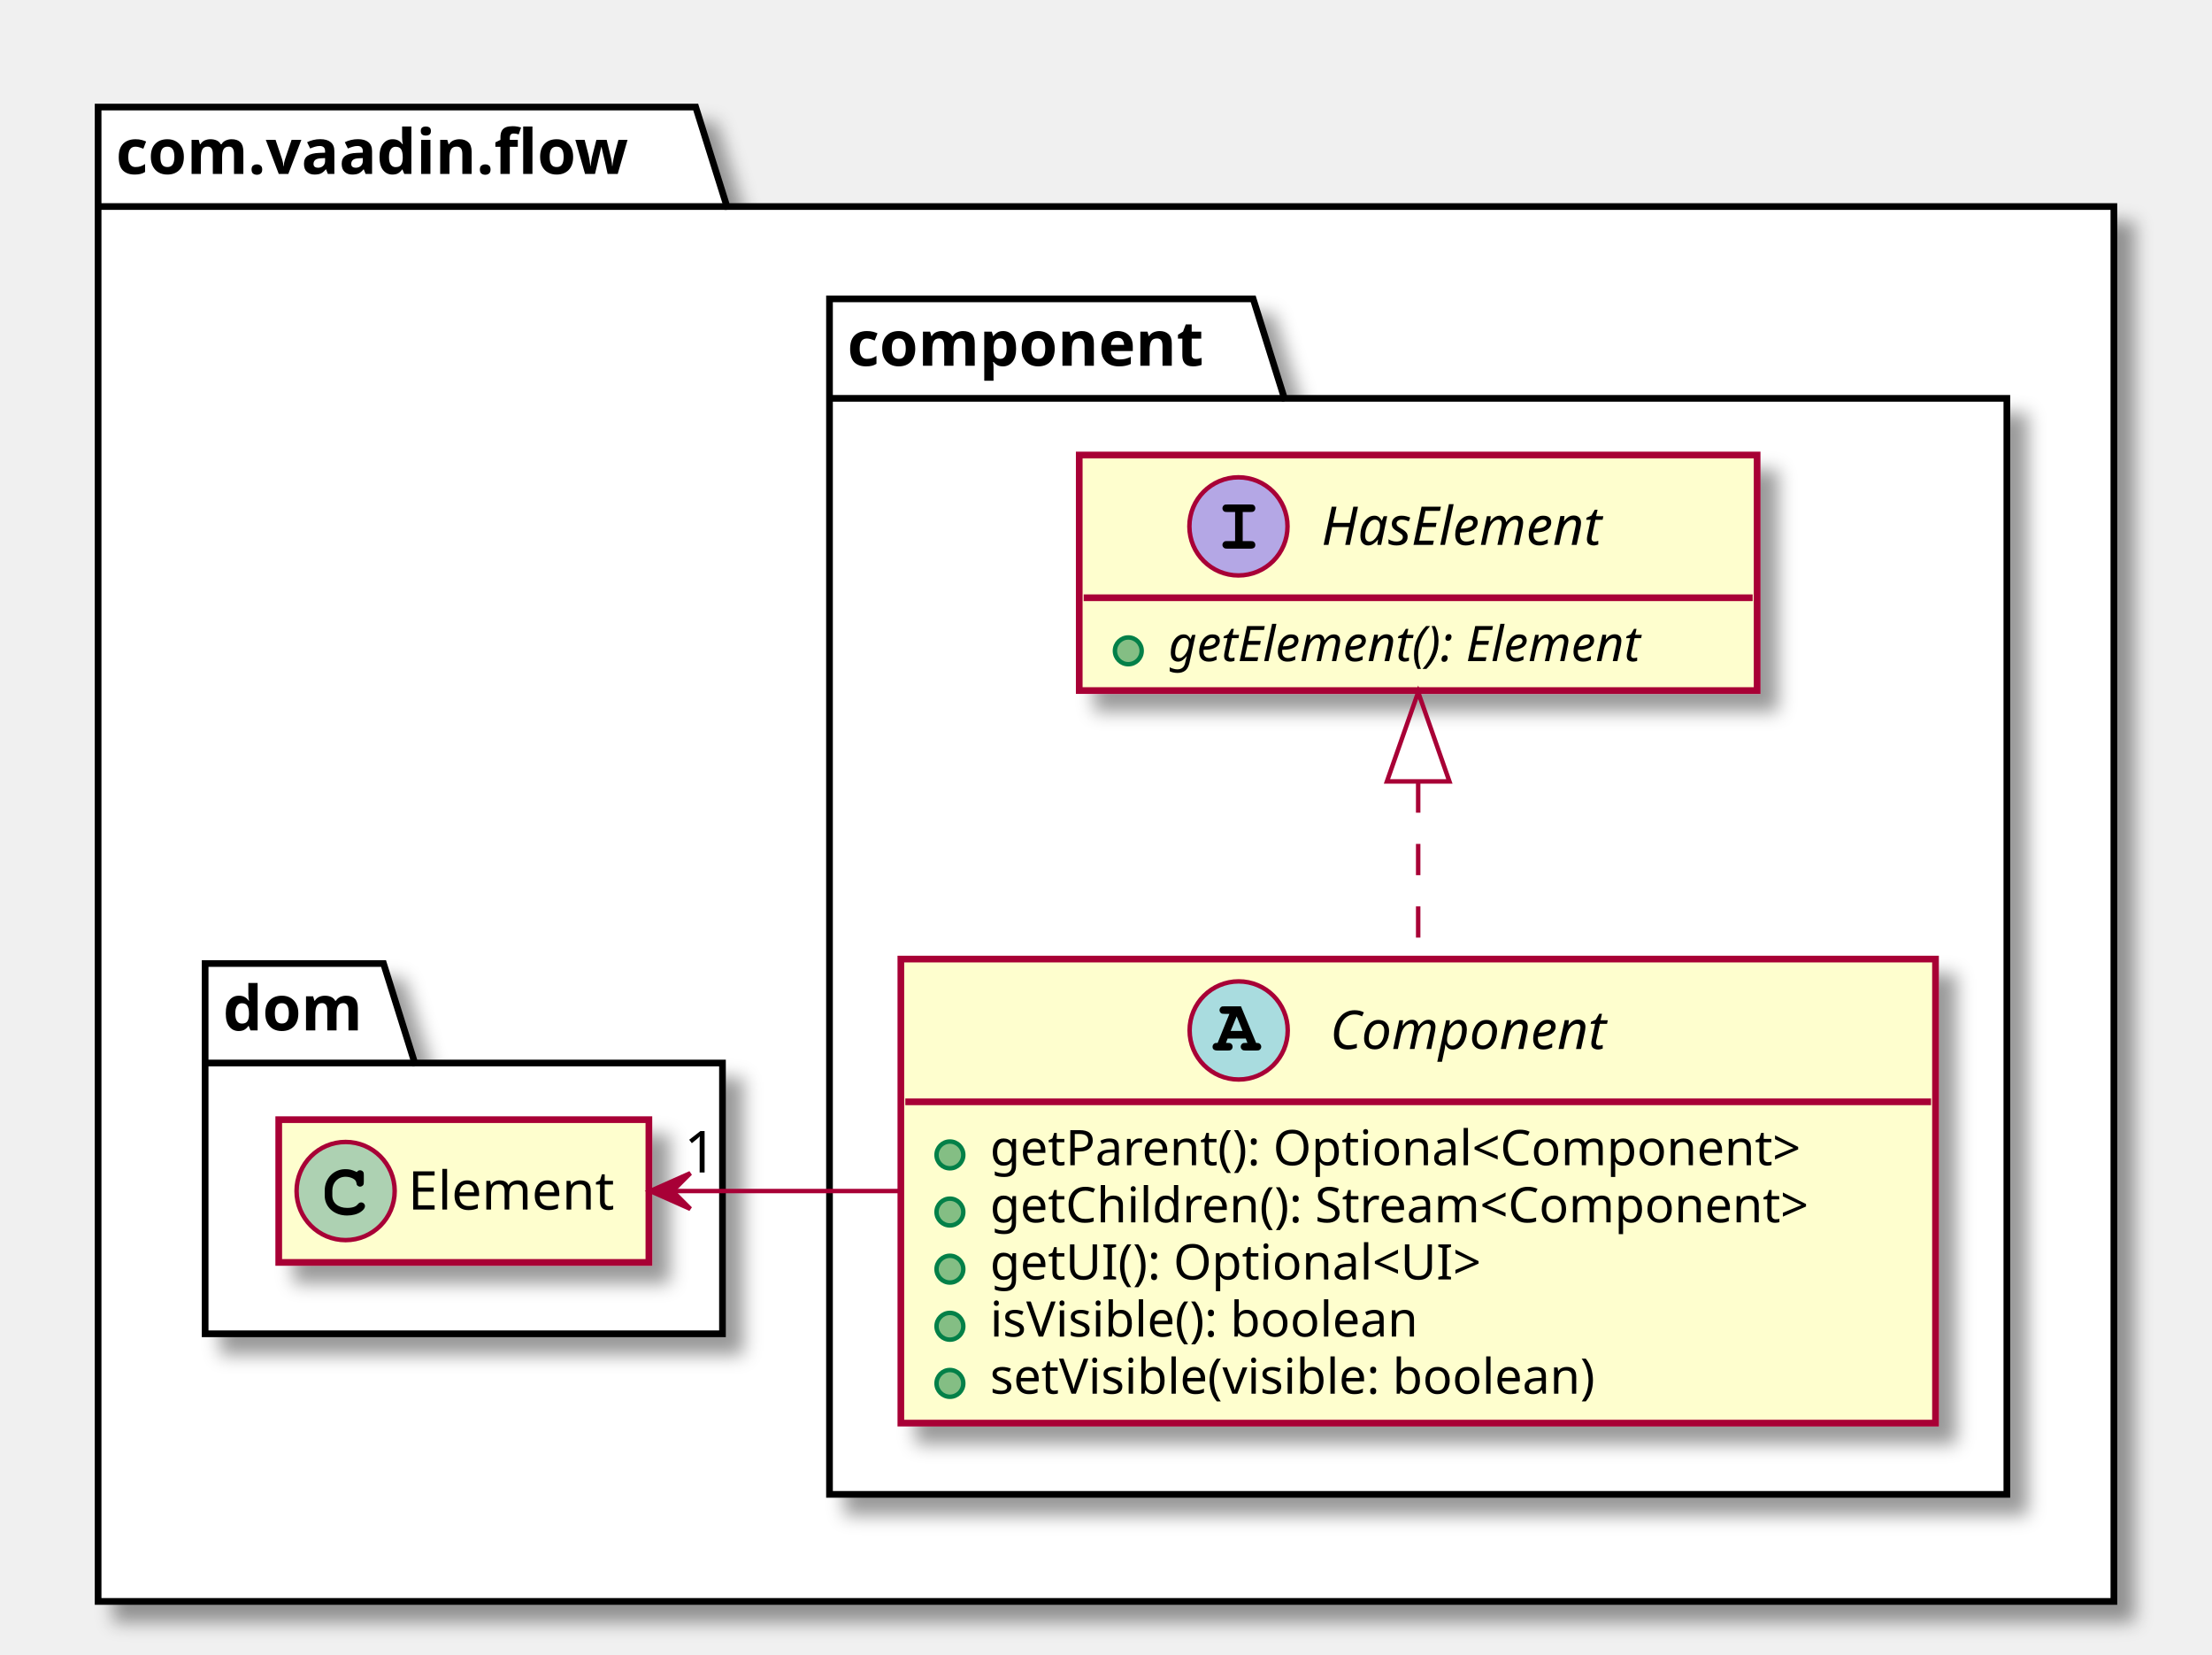
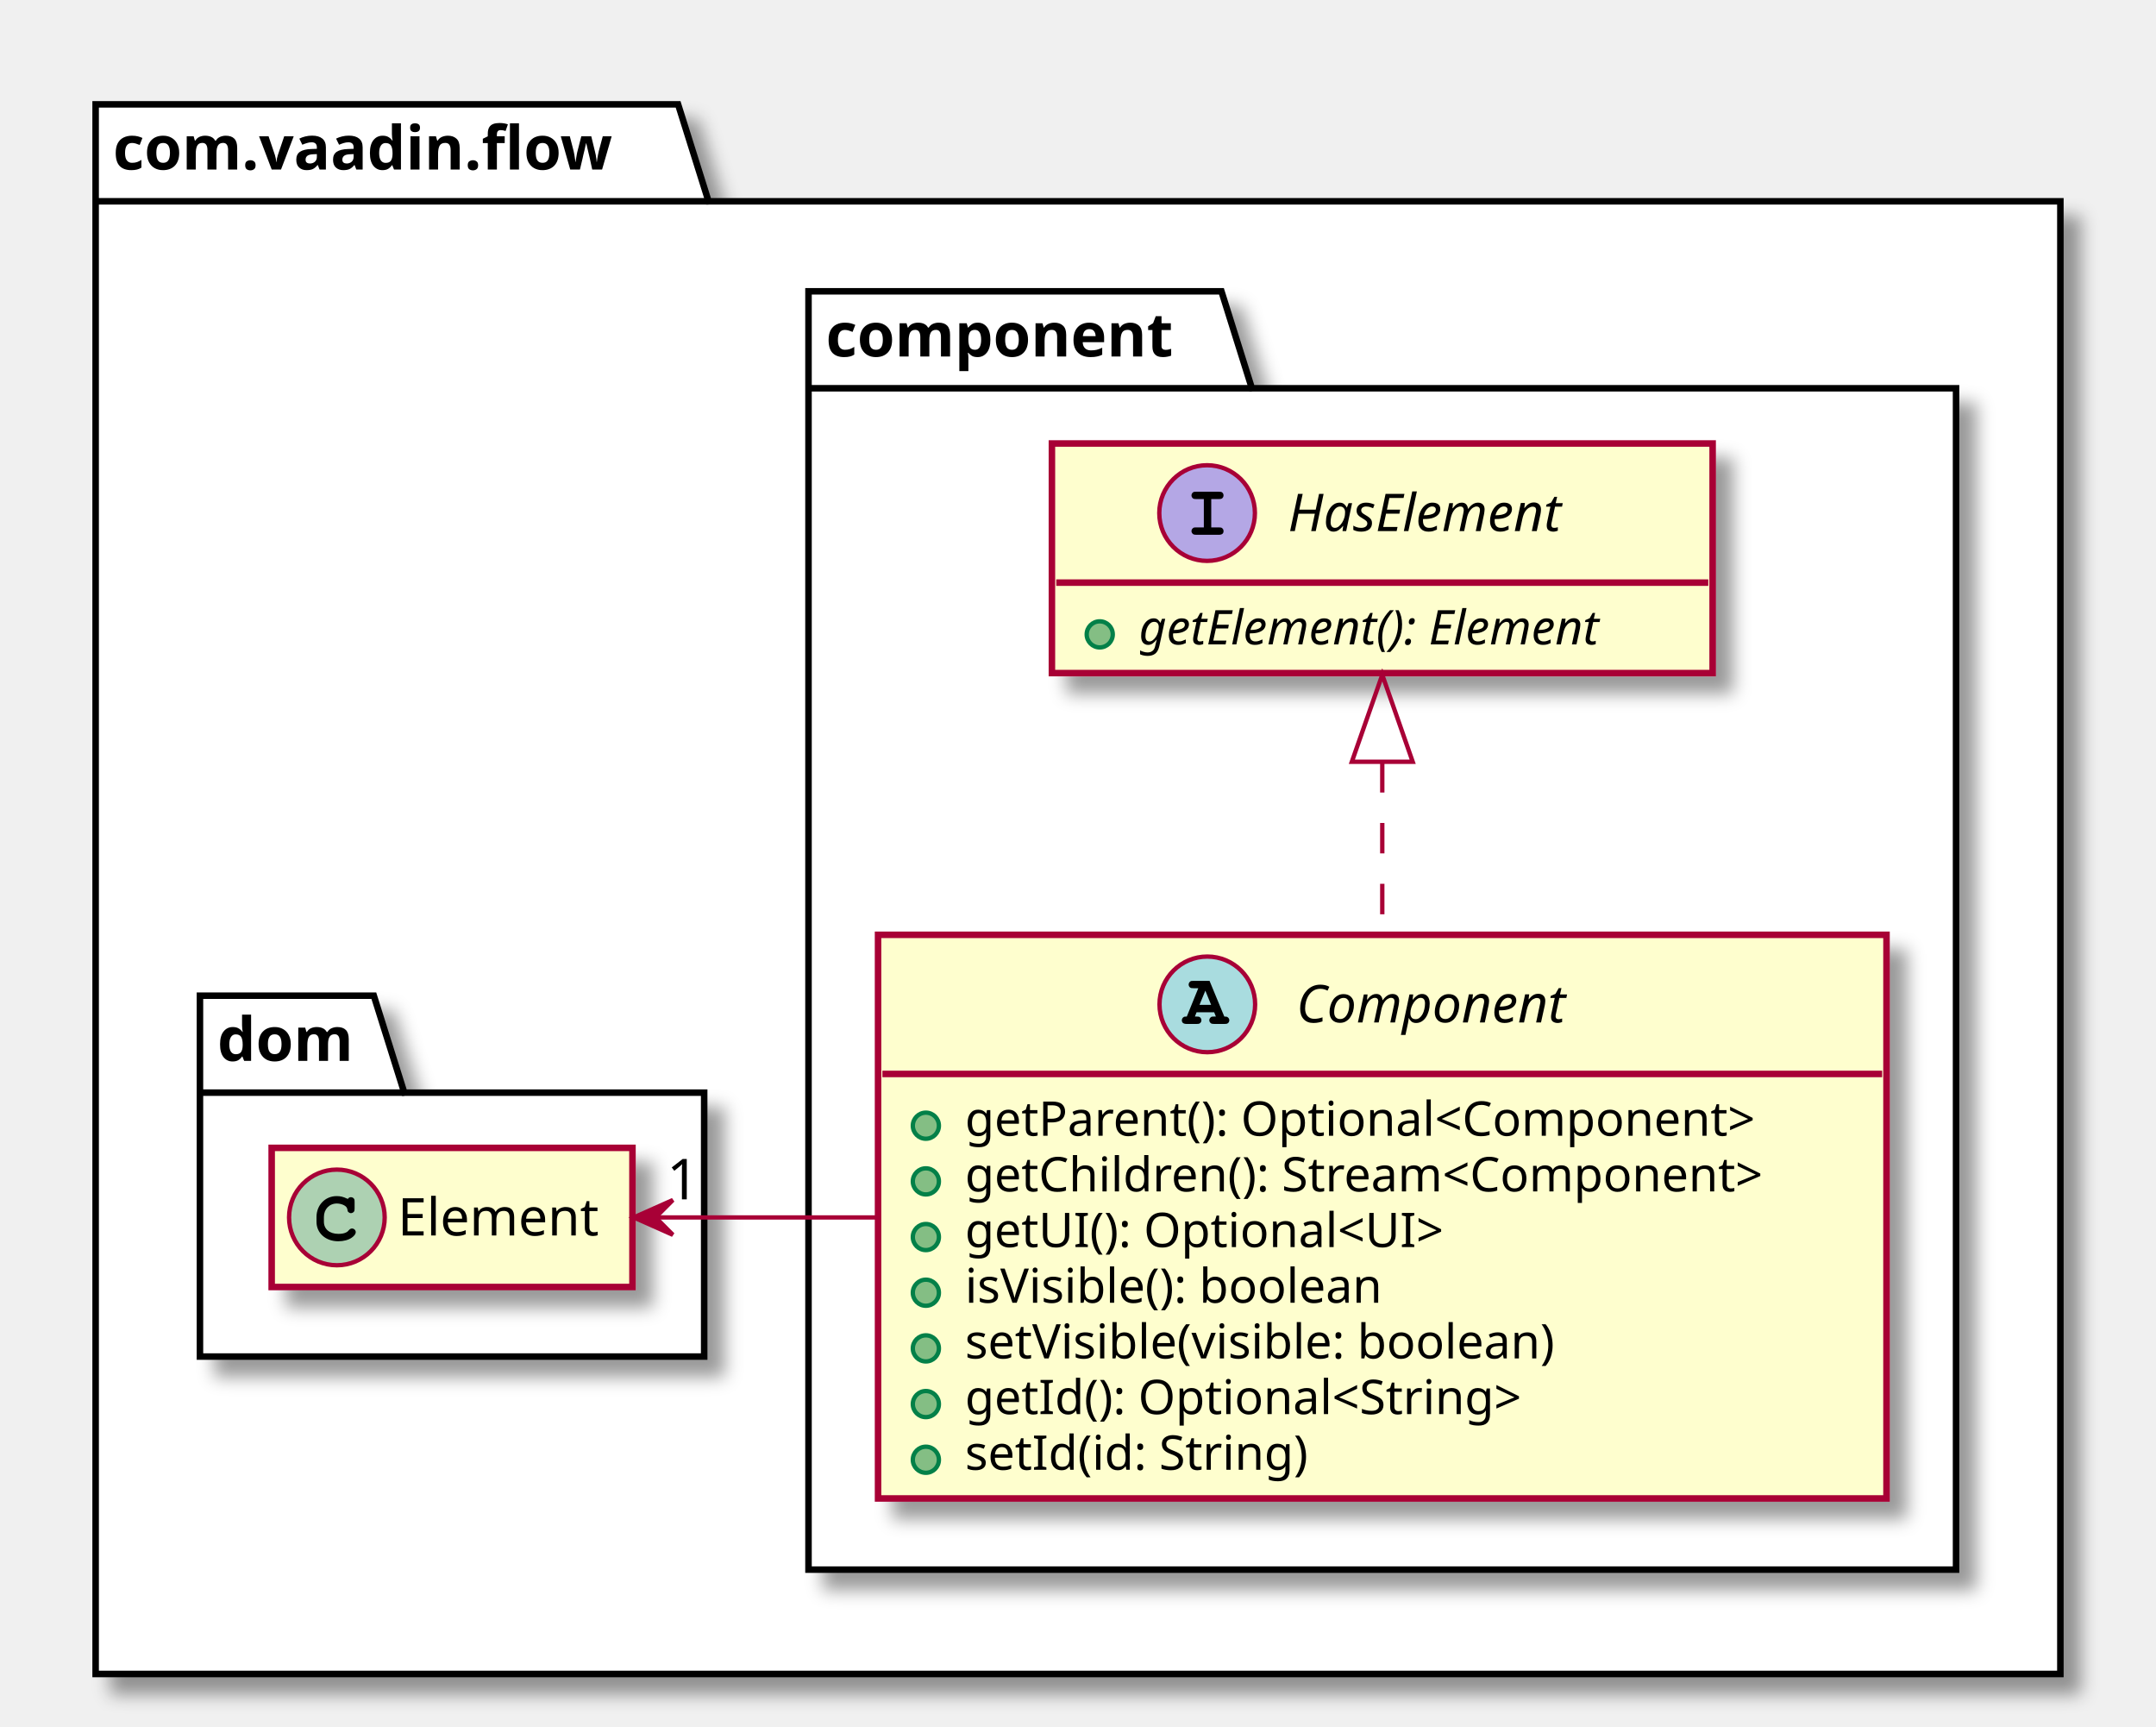
- <svg xmlns="http://www.w3.org/2000/svg" contentScriptType="application/ecmascript" contentStyleType="text/css" height="371px" preserveAspectRatio="xMidYMid" style="width:496px;height:371px;" version="1.1" viewBox="0 0 496 371" width="496px" zoomAndPan="magnify">
+ <svg xmlns="http://www.w3.org/2000/svg" contentScriptType="application/ecmascript" contentStyleType="text/css" height="397px" preserveAspectRatio="none" style="width:496px;height:397px;" version="1.1" viewBox="0 0 496 397" width="496px" zoomAndPan="magnify">
  <defs>
-     <filter height="300%" id="fen4b6z136lnb" width="300%" x="-1" y="-1">
+     <filter height="300%" id="f1t4qc9h3mn2zm" width="300%" x="-1" y="-1">
      <feGaussianBlur result="blurOut" stdDeviation="2.0" />
      <feColorMatrix in="blurOut" result="blurOut2" type="matrix" values="0 0 0 0 0 0 0 0 0 0 0 0 0 0 0 0 0 0 .4 0" />
      <feOffset dx="4.0" dy="4.0" in="blurOut2" result="blurOut3" />
      <feBlend in="SourceGraphic" in2="blurOut3" mode="normal" />
    </filter>
  </defs>
  <g>
-     <polygon fill="#FFFFFF" filter="url(#fen4b6z136lnb)" points="22,24,156,24,163,46.297,474,46.297,474,359,22,359,22,24" style="stroke: #000000; stroke-width: 1.5;" />
+     <polygon fill="#FFFFFF" filter="url(#f1t4qc9h3mn2zm)" points="22,24,156,24,163,46.297,474,46.297,474,385,22,385,22,24" style="stroke: #000000; stroke-width: 1.5;" />
    <line style="stroke: #000000; stroke-width: 1.5;" x1="22" x2="163" y1="46.297" y2="46.297" />
    <text fill="#000000" font-family="sans-serif" font-size="14" font-weight="bold" lengthAdjust="spacingAndGlyphs" textLength="128" x="26" y="38.995">com.vaadin.flow</text>
-     <polygon fill="#FFFFFF" filter="url(#fen4b6z136lnb)" points="186,67,281,67,288,89.297,450,89.297,450,335,186,335,186,67" style="stroke: #000000; stroke-width: 1.5;" />
+     <polygon fill="#FFFFFF" filter="url(#f1t4qc9h3mn2zm)" points="186,67,281,67,288,89.297,450,89.297,450,361,186,361,186,67" style="stroke: #000000; stroke-width: 1.5;" />
    <line style="stroke: #000000; stroke-width: 1.5;" x1="186" x2="288" y1="89.297" y2="89.297" />
    <text fill="#000000" font-family="sans-serif" font-size="14" font-weight="bold" lengthAdjust="spacingAndGlyphs" textLength="89" x="190" y="81.995">component</text>
-     <polygon fill="#FFFFFF" filter="url(#fen4b6z136lnb)" points="46,216,86,216,93,238.297,162,238.297,162,299,46,299,46,216" style="stroke: #000000; stroke-width: 1.5;" />
-     <line style="stroke: #000000; stroke-width: 1.5;" x1="46" x2="93" y1="238.297" y2="238.297" />
-     <text fill="#000000" font-family="sans-serif" font-size="14" font-weight="bold" lengthAdjust="spacingAndGlyphs" textLength="34" x="50" y="230.995">dom</text>
-     <rect fill="#FEFECE" filter="url(#fen4b6z136lnb)" height="52.805" id="HasElement" style="stroke: #A80036; stroke-width: 1.5;" width="152" x="242" y="102" />
+     <polygon fill="#FFFFFF" filter="url(#f1t4qc9h3mn2zm)" points="46,229,86,229,93,251.297,162,251.297,162,312,46,312,46,229" style="stroke: #000000; stroke-width: 1.5;" />
+     <line style="stroke: #000000; stroke-width: 1.5;" x1="46" x2="93" y1="251.297" y2="251.297" />
+     <text fill="#000000" font-family="sans-serif" font-size="14" font-weight="bold" lengthAdjust="spacingAndGlyphs" textLength="34" x="50" y="243.995">dom</text>
+     <rect fill="#FEFECE" filter="url(#f1t4qc9h3mn2zm)" height="52.805" id="HasElement" style="stroke: #A80036; stroke-width: 1.5;" width="152" x="242" y="102" />
    <ellipse cx="277.7" cy="118" fill="#B4A7E5" rx="11" ry="11" style="stroke: #A80036; stroke-width: 1.0;" />
    <path d="M278.653,114.781 L278.653,121.297 L280.372,121.297 C280.825,121.297 280.966,121.328 281.137,121.453 C281.372,121.625 281.481,121.875 281.481,122.156 C281.481,122.719 281.122,123 280.372,123 L275.231,123 C274.825,123 274.622,122.953 274.466,122.828 C274.247,122.672 274.106,122.406 274.106,122.156 C274.106,121.859 274.262,121.578 274.512,121.422 C274.669,121.312 274.794,121.297 275.231,121.297 L276.95,121.297 L276.95,114.781 L275.231,114.781 C274.809,114.781 274.622,114.75 274.466,114.641 C274.247,114.469 274.106,114.219 274.106,113.938 C274.106,113.656 274.262,113.359 274.512,113.203 C274.669,113.109 274.794,113.094 275.231,113.094 L280.372,113.094 C280.825,113.094 280.966,113.125 281.137,113.234 C281.372,113.406 281.481,113.672 281.481,113.938 C281.481,114.234 281.341,114.516 281.075,114.672 C280.95,114.75 280.762,114.781 280.372,114.781 Z " />
    <text fill="#000000" font-family="sans-serif" font-size="12" font-style="italic" lengthAdjust="spacingAndGlyphs" textLength="74" x="296.3" y="122.154">HasElement</text>
    <line style="stroke: #A80036; stroke-width: 1.5;" x1="243" x2="393" y1="134" y2="134" />
    <ellipse cx="253" cy="145.902" fill="#84BE84" rx="3" ry="3" style="stroke: #038048; stroke-width: 1.0;" />
    <text fill="#000000" font-family="sans-serif" font-size="11" font-style="italic" lengthAdjust="spacingAndGlyphs" textLength="126" x="262" y="148.21">getElement(): Element</text>
-     <rect fill="#FEFECE" filter="url(#fen4b6z136lnb)" height="104.023" id="Component" style="stroke: #A80036; stroke-width: 1.5;" width="232" x="202" y="215" />
+     <rect fill="#FEFECE" filter="url(#f1t4qc9h3mn2zm)" height="129.633" id="Component" style="stroke: #A80036; stroke-width: 1.5;" width="232" x="202" y="215" />
    <ellipse cx="277.75" cy="231" fill="#A9DCDF" rx="11" ry="11" style="stroke: #A80036; stroke-width: 1.0;" />
    <path d="M279.328,232.812 L275.281,232.812 L274.891,233.797 L275.281,233.797 C275.734,233.797 275.875,233.828 276.047,233.953 C276.266,234.125 276.391,234.375 276.391,234.656 C276.391,234.938 276.25,235.234 275.984,235.375 C275.859,235.469 275.641,235.5 275.281,235.5 L273.016,235.5 C272.266,235.5 271.891,235.219 271.891,234.656 C271.891,234.359 272.047,234.078 272.297,233.922 C272.453,233.812 272.609,233.797 273.031,233.797 L275.672,227.281 L274.594,227.281 C274.156,227.281 273.984,227.25 273.812,227.141 C273.594,226.969 273.453,226.719 273.453,226.438 C273.453,226.156 273.609,225.875 273.859,225.703 C274.016,225.609 274.141,225.594 274.594,225.594 L278.266,225.594 L281.656,233.797 C282.125,233.797 282.281,233.828 282.453,233.969 C282.672,234.125 282.812,234.375 282.812,234.656 C282.812,234.938 282.656,235.234 282.406,235.375 C282.266,235.469 282.047,235.5 281.688,235.5 L279.328,235.5 C278.906,235.5 278.703,235.453 278.562,235.328 C278.344,235.172 278.203,234.922 278.203,234.656 C278.203,234.359 278.359,234.078 278.609,233.922 C278.766,233.812 278.875,233.797 279.328,233.797 L279.719,233.797 Z M278.625,231.109 L277.297,227.844 L275.953,231.109 Z " />
    <text fill="#000000" font-family="sans-serif" font-size="12" font-style="italic" lengthAdjust="spacingAndGlyphs" textLength="72" x="298.25" y="235.154">Component</text>
    <line style="stroke: #A80036; stroke-width: 1.5;" x1="203" x2="433" y1="247" y2="247" />
    <ellipse cx="213" cy="258.902" fill="#84BE84" rx="3" ry="3" style="stroke: #038048; stroke-width: 1.0;" />
    <text fill="#000000" font-family="sans-serif" font-size="11" lengthAdjust="spacingAndGlyphs" textLength="201" x="222" y="261.21">getParent(): Optional&lt;Component&gt;</text>
    <ellipse cx="213" cy="271.707" fill="#84BE84" rx="3" ry="3" style="stroke: #038048; stroke-width: 1.0;" />
    <text fill="#000000" font-family="sans-serif" font-size="11" lengthAdjust="spacingAndGlyphs" textLength="206" x="222" y="274.015">getChildren(): Stream&lt;Component&gt;</text>
    <ellipse cx="213" cy="284.512" fill="#84BE84" rx="3" ry="3" style="stroke: #038048; stroke-width: 1.0;" />
    <text fill="#000000" font-family="sans-serif" font-size="11" lengthAdjust="spacingAndGlyphs" textLength="121" x="222" y="286.82">getUI(): Optional&lt;UI&gt;</text>
    <ellipse cx="213" cy="297.316" fill="#84BE84" rx="3" ry="3" style="stroke: #038048; stroke-width: 1.0;" />
    <text fill="#000000" font-family="sans-serif" font-size="11" lengthAdjust="spacingAndGlyphs" textLength="108" x="222" y="299.625">isVisible(): boolean</text>
    <ellipse cx="213" cy="310.121" fill="#84BE84" rx="3" ry="3" style="stroke: #038048; stroke-width: 1.0;" />
    <text fill="#000000" font-family="sans-serif" font-size="11" lengthAdjust="spacingAndGlyphs" textLength="152" x="222" y="312.429">setVisible(visible: boolean)</text>
-     <rect fill="#FEFECE" filter="url(#fen4b6z136lnb)" height="32" id="Element" style="stroke: #A80036; stroke-width: 1.5;" width="83" x="62.5" y="251" />
-     <ellipse cx="77.5" cy="267" fill="#ADD1B2" rx="11" ry="11" style="stroke: #A80036; stroke-width: 1.0;" />
-     <path d="M79.844,262.672 L80.016,262.75 C80.234,262.438 80.438,262.344 80.734,262.344 C81.031,262.344 81.312,262.484 81.469,262.75 C81.562,262.906 81.578,263.031 81.578,263.469 L81.578,264.891 C81.578,265.312 81.547,265.5 81.438,265.656 C81.266,265.875 81,266.016 80.734,266.016 C80.516,266.016 80.281,265.906 80.141,265.766 C80,265.641 79.969,265.516 79.906,265.109 C79.812,264.703 79.641,264.484 79.156,264.203 C78.688,263.953 78.078,263.797 77.5,263.797 C75.766,263.797 74.516,265.109 74.516,266.891 L74.516,267.984 C74.516,269.688 75.812,270.781 77.859,270.781 C78.625,270.781 79.312,270.656 79.734,270.391 C79.922,270.297 79.922,270.297 80.375,269.812 C80.562,269.625 80.766,269.547 80.984,269.547 C81.453,269.547 81.844,269.938 81.844,270.391 C81.844,270.781 81.516,271.234 80.938,271.641 C80.188,272.188 79.031,272.484 77.812,272.484 C74.922,272.484 72.812,270.594 72.812,268.016 L72.812,266.891 C72.812,264.172 74.812,262.094 77.438,262.094 C78.312,262.094 78.906,262.234 79.844,262.672 Z " />
-     <text fill="#000000" font-family="sans-serif" font-size="12" lengthAdjust="spacingAndGlyphs" textLength="51" x="91.5" y="271.154">Element</text>
-     <path d="M201.965,267 C184.997,267 168.03,267 151.063,267 " fill="none" id="Component-Element" style="stroke: #A80036; stroke-width: 1.0;" />
-     <polygon fill="#A80036" points="145.797,267,154.797,271,150.797,267,154.797,263,145.797,267" style="stroke: #A80036; stroke-width: 1.0;" />
-     <text fill="#000000" font-family="sans-serif" font-size="13" lengthAdjust="spacingAndGlyphs" textLength="8" x="153.382" y="262.836">1</text>
-     <path d="M318,175.186 C318,187.963 318,201.929 318,214.993 " fill="none" id="HasElement-Component" style="stroke: #A80036; stroke-width: 1.0; stroke-dasharray: 7.0,7.0;" />
-     <polygon fill="none" points="311,175.175,318,155.175,325,175.175,311,175.175" style="stroke: #A80036; stroke-width: 1.0;" />
+     <ellipse cx="213" cy="322.926" fill="#84BE84" rx="3" ry="3" style="stroke: #038048; stroke-width: 1.0;" />
+     <text fill="#000000" font-family="sans-serif" font-size="11" lengthAdjust="spacingAndGlyphs" textLength="143" x="222" y="325.234">getId(): Optional&lt;String&gt;</text>
+     <ellipse cx="213" cy="335.731" fill="#84BE84" rx="3" ry="3" style="stroke: #038048; stroke-width: 1.0;" />
+     <text fill="#000000" font-family="sans-serif" font-size="11" lengthAdjust="spacingAndGlyphs" textLength="88" x="222" y="338.039">setId(id: String)</text>
+     <rect fill="#FEFECE" filter="url(#f1t4qc9h3mn2zm)" height="32" id="Element" style="stroke: #A80036; stroke-width: 1.5;" width="83" x="62.5" y="264" />
+     <ellipse cx="77.5" cy="280" fill="#ADD1B2" rx="11" ry="11" style="stroke: #A80036; stroke-width: 1.0;" />
+     <path d="M79.844,275.672 L80.016,275.75 C80.234,275.438 80.438,275.344 80.734,275.344 C81.031,275.344 81.312,275.484 81.469,275.75 C81.562,275.906 81.578,276.031 81.578,276.469 L81.578,277.891 C81.578,278.312 81.547,278.5 81.438,278.656 C81.266,278.875 81,279.016 80.734,279.016 C80.516,279.016 80.281,278.906 80.141,278.766 C80,278.641 79.969,278.516 79.906,278.109 C79.812,277.703 79.641,277.484 79.156,277.203 C78.688,276.953 78.078,276.797 77.5,276.797 C75.766,276.797 74.516,278.109 74.516,279.891 L74.516,280.984 C74.516,282.688 75.812,283.781 77.859,283.781 C78.625,283.781 79.312,283.656 79.734,283.391 C79.922,283.297 79.922,283.297 80.375,282.812 C80.562,282.625 80.766,282.547 80.984,282.547 C81.453,282.547 81.844,282.938 81.844,283.391 C81.844,283.781 81.516,284.234 80.938,284.641 C80.188,285.188 79.031,285.484 77.812,285.484 C74.922,285.484 72.812,283.594 72.812,281.016 L72.812,279.891 C72.812,277.172 74.812,275.094 77.438,275.094 C78.312,275.094 78.906,275.234 79.844,275.672 Z " />
+     <text fill="#000000" font-family="sans-serif" font-size="12" lengthAdjust="spacingAndGlyphs" textLength="51" x="91.5" y="284.154">Element</text>
+     <path d="M201.965,280 C184.997,280 168.03,280 151.063,280 " fill="none" id="Component-Element" style="stroke: #A80036; stroke-width: 1.0;" />
+     <polygon fill="#A80036" points="145.797,280,154.797,284,150.797,280,154.797,276,145.797,280" style="stroke: #A80036; stroke-width: 1.0;" />
+     <text fill="#000000" font-family="sans-serif" font-size="13" lengthAdjust="spacingAndGlyphs" textLength="8" x="153.382" y="275.836">1</text>
+     <path d="M318,175.274 C318,187.738 318,201.472 318,214.756 " fill="none" id="HasElement-Component" style="stroke: #A80036; stroke-width: 1.0; stroke-dasharray: 7.0,7.0;" />
+     <polygon fill="none" points="311,175.2,318,155.2,325,175.2,311,175.2" style="stroke: #A80036; stroke-width: 1.0;" />
  </g>
</svg>
